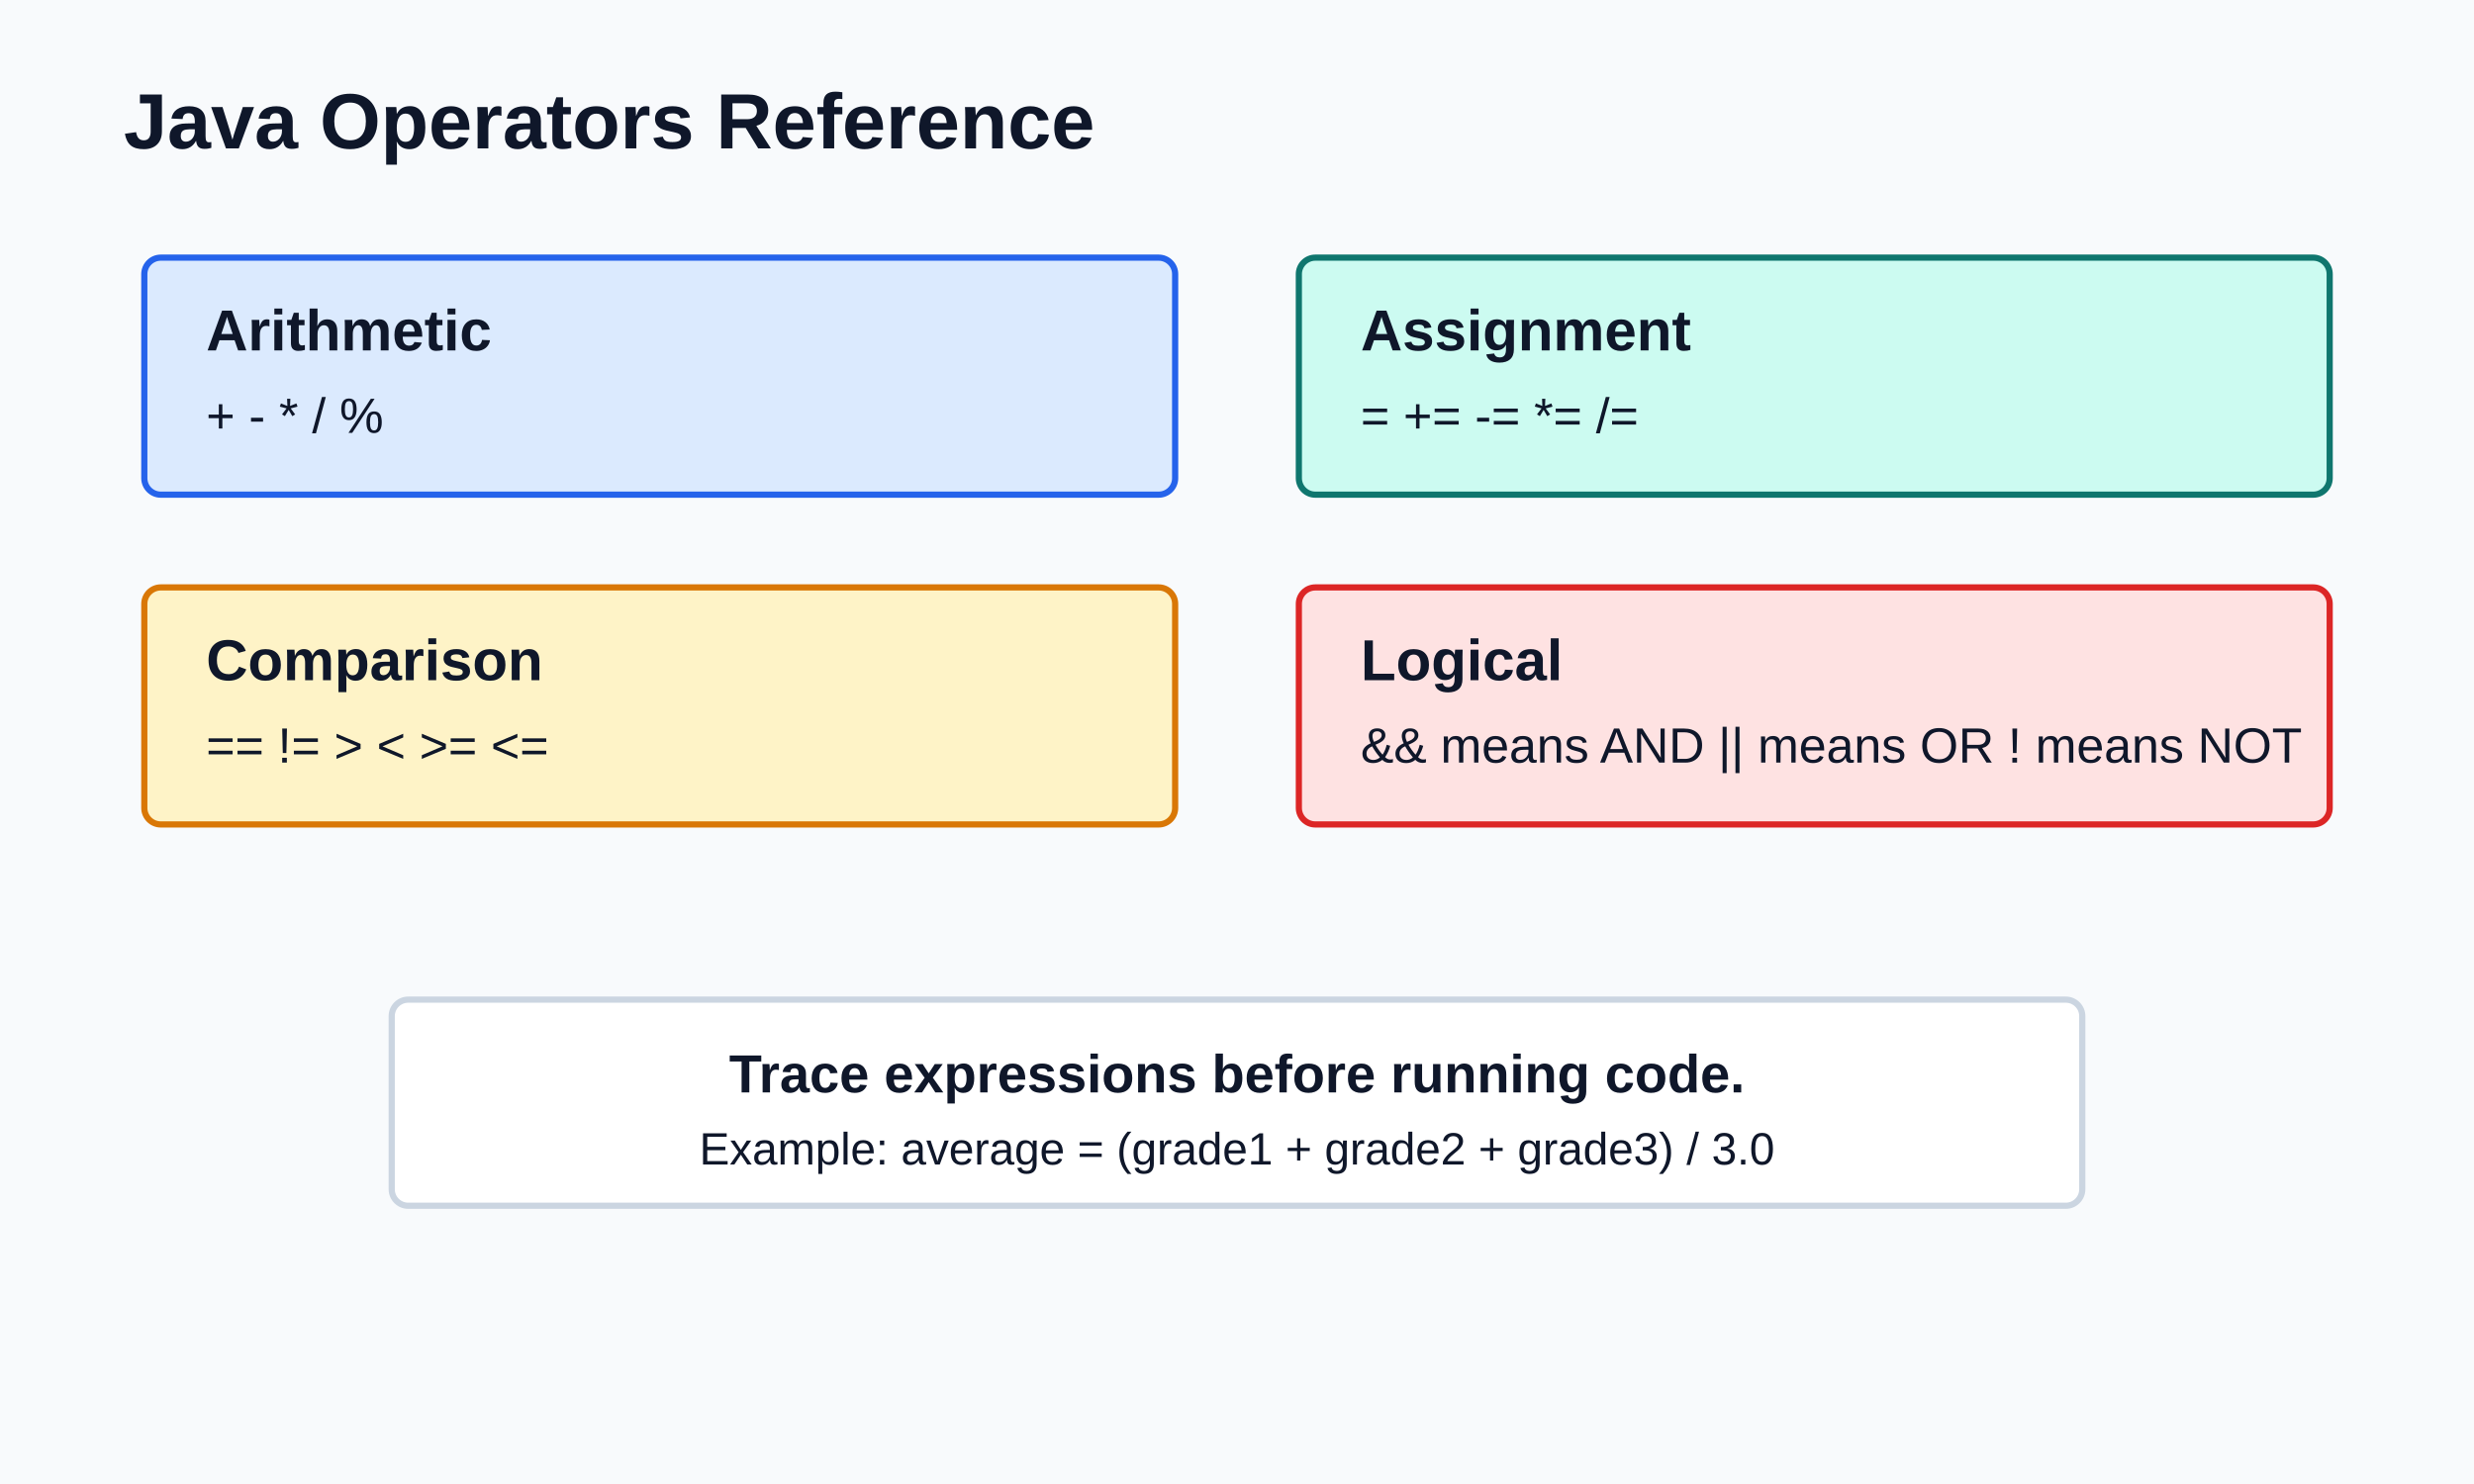
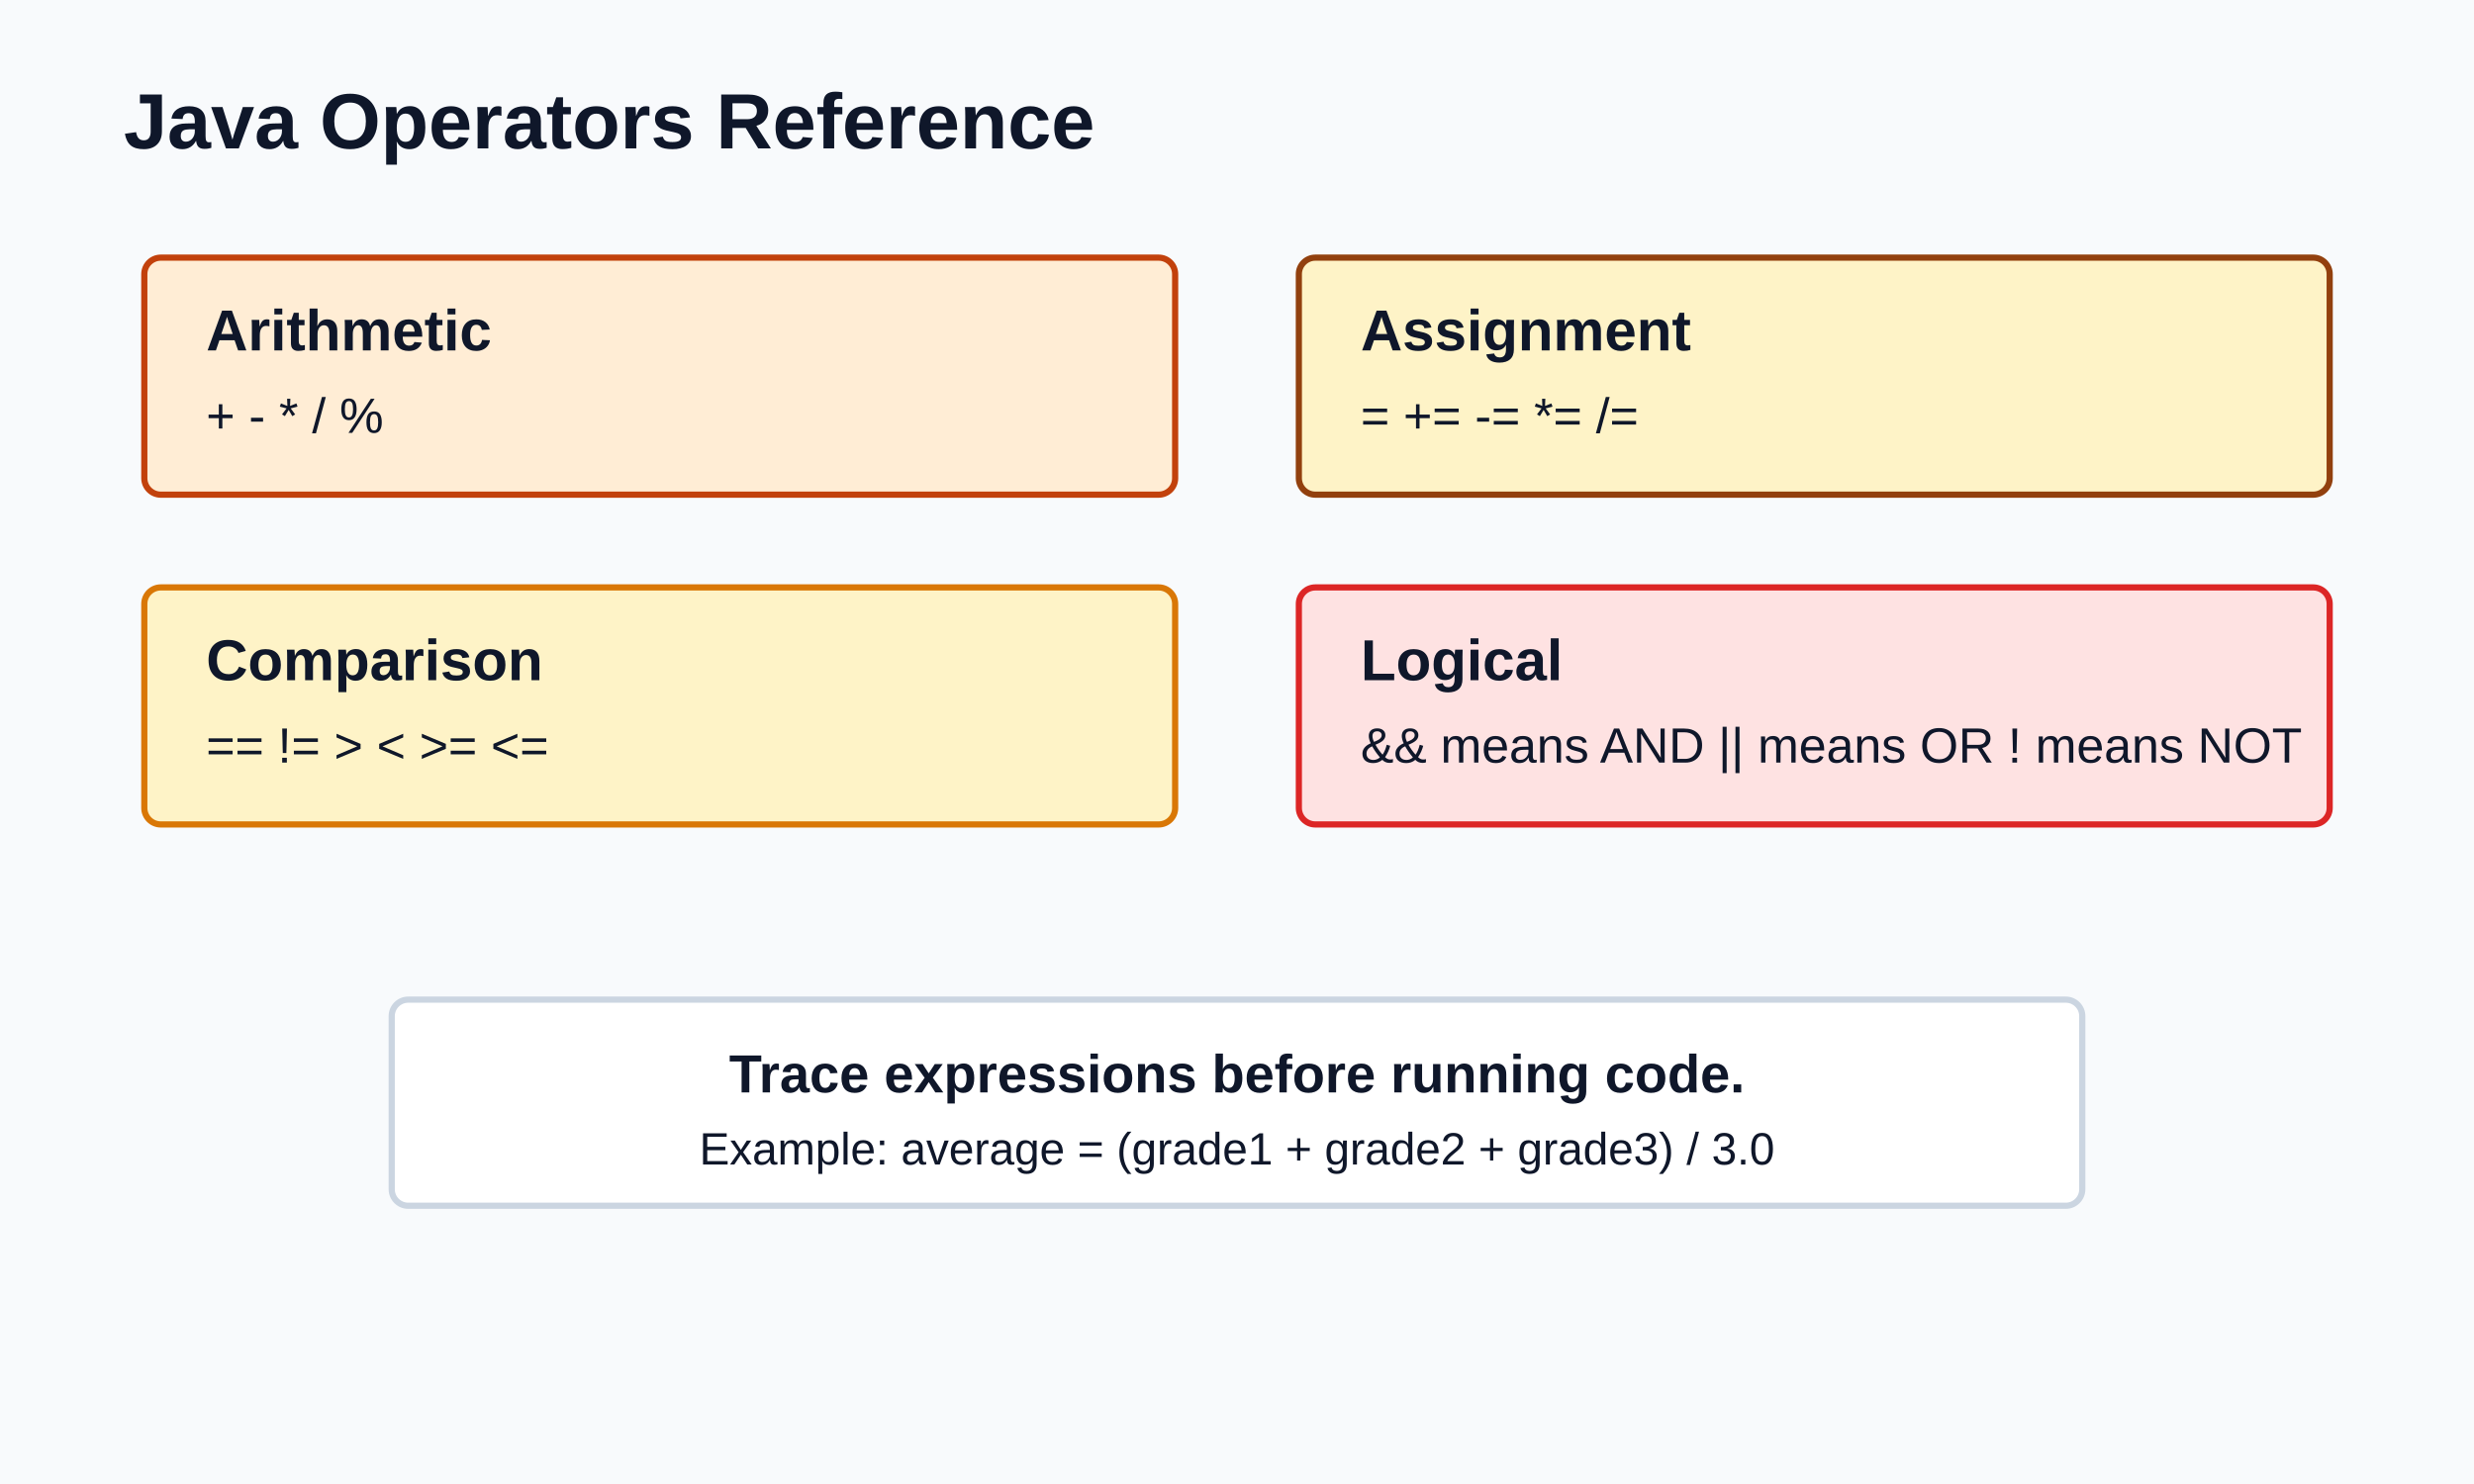
<svg xmlns="http://www.w3.org/2000/svg" width="1200" height="720" viewBox="0 0 1200 720" role="img" aria-labelledby="title desc">
  <rect width="1200" height="720" fill="#f8fafc" />
  <text x="60" y="72" fill="#0f172a" font-family="Arial, sans-serif" font-size="38" font-weight="700">Java Operators Reference</text>
  <g font-family="Arial, sans-serif" fill="#0f172a">
-     <rect x="70" y="125" width="500" height="115" rx="8" fill="#dbeafe" stroke="#2563eb" stroke-width="3" />
+     <rect x="70" y="125" width="500" height="115" rx="8" fill="#ffedd5" stroke="#c2410c" stroke-width="3" />
    <text x="100" y="170" font-size="28" font-weight="700">Arithmetic</text>
    <text x="100" y="210" font-size="24">+  -  *  /  %</text>
-     <rect x="630" y="125" width="500" height="115" rx="8" fill="#ccfbf1" stroke="#0f766e" stroke-width="3" />
+     <rect x="630" y="125" width="500" height="115" rx="8" fill="#fef3c7" stroke="#92400e" stroke-width="3" />
    <text x="660" y="170" font-size="28" font-weight="700">Assignment</text>
    <text x="660" y="210" font-size="24">=  +=  -=  *=  /=</text>
    <rect x="70" y="285" width="500" height="115" rx="8" fill="#fef3c7" stroke="#d97706" stroke-width="3" />
    <text x="100" y="330" font-size="28" font-weight="700">Comparison</text>
    <text x="100" y="370" font-size="24">==  !=  &gt;  &lt;  &gt;=  &lt;=</text>
    <rect x="630" y="285" width="500" height="115" rx="8" fill="#fee2e2" stroke="#dc2626" stroke-width="3" />
    <text x="660" y="330" font-size="28" font-weight="700">Logical</text>
    <text x="660" y="370" font-size="24">&amp;&amp; means AND     || means OR     ! means NOT</text>
    <rect x="190" y="485" width="820" height="100" rx="8" fill="#ffffff" stroke="#cbd5e1" stroke-width="3" />
    <text x="600" y="530" font-size="26" font-weight="700" text-anchor="middle">Trace expressions before running code.</text>
    <text x="600" y="565" font-size="22" text-anchor="middle">Example: average = (grade1 + grade2 + grade3) / 3.0</text>
  </g>
</svg>
